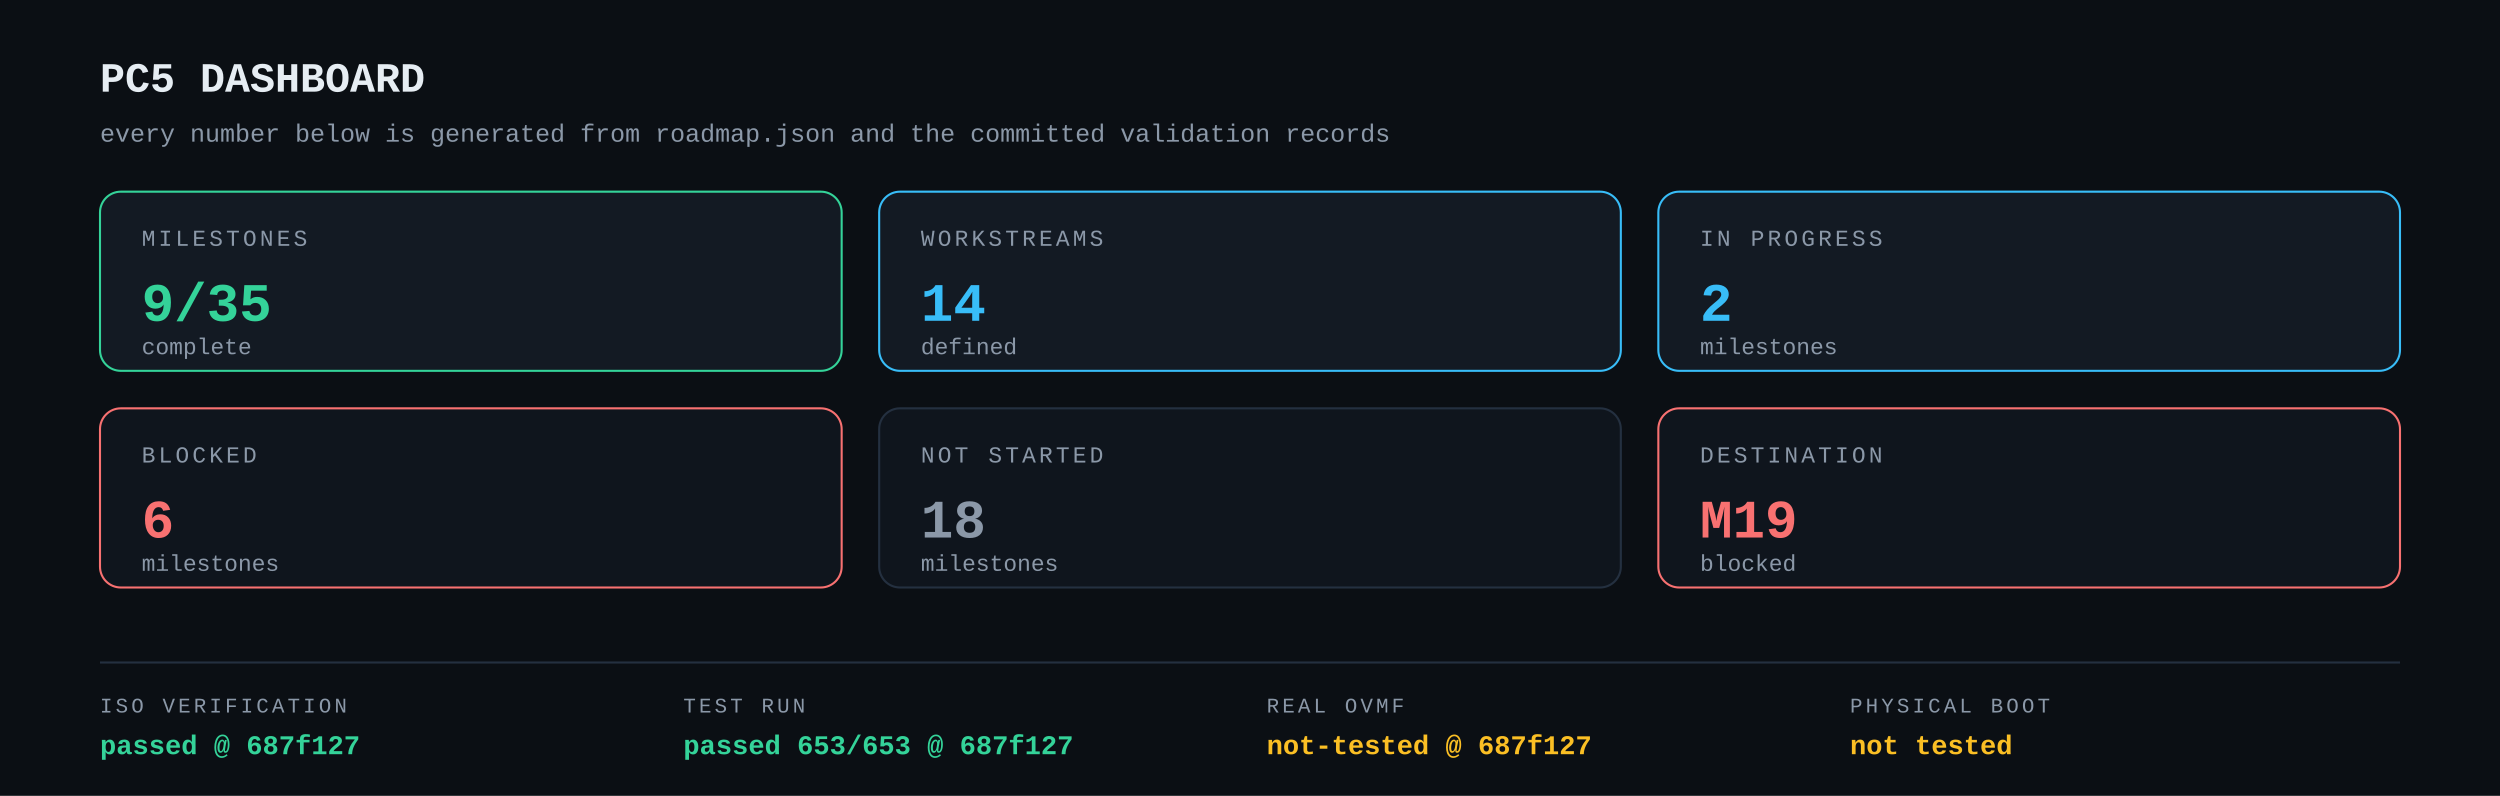
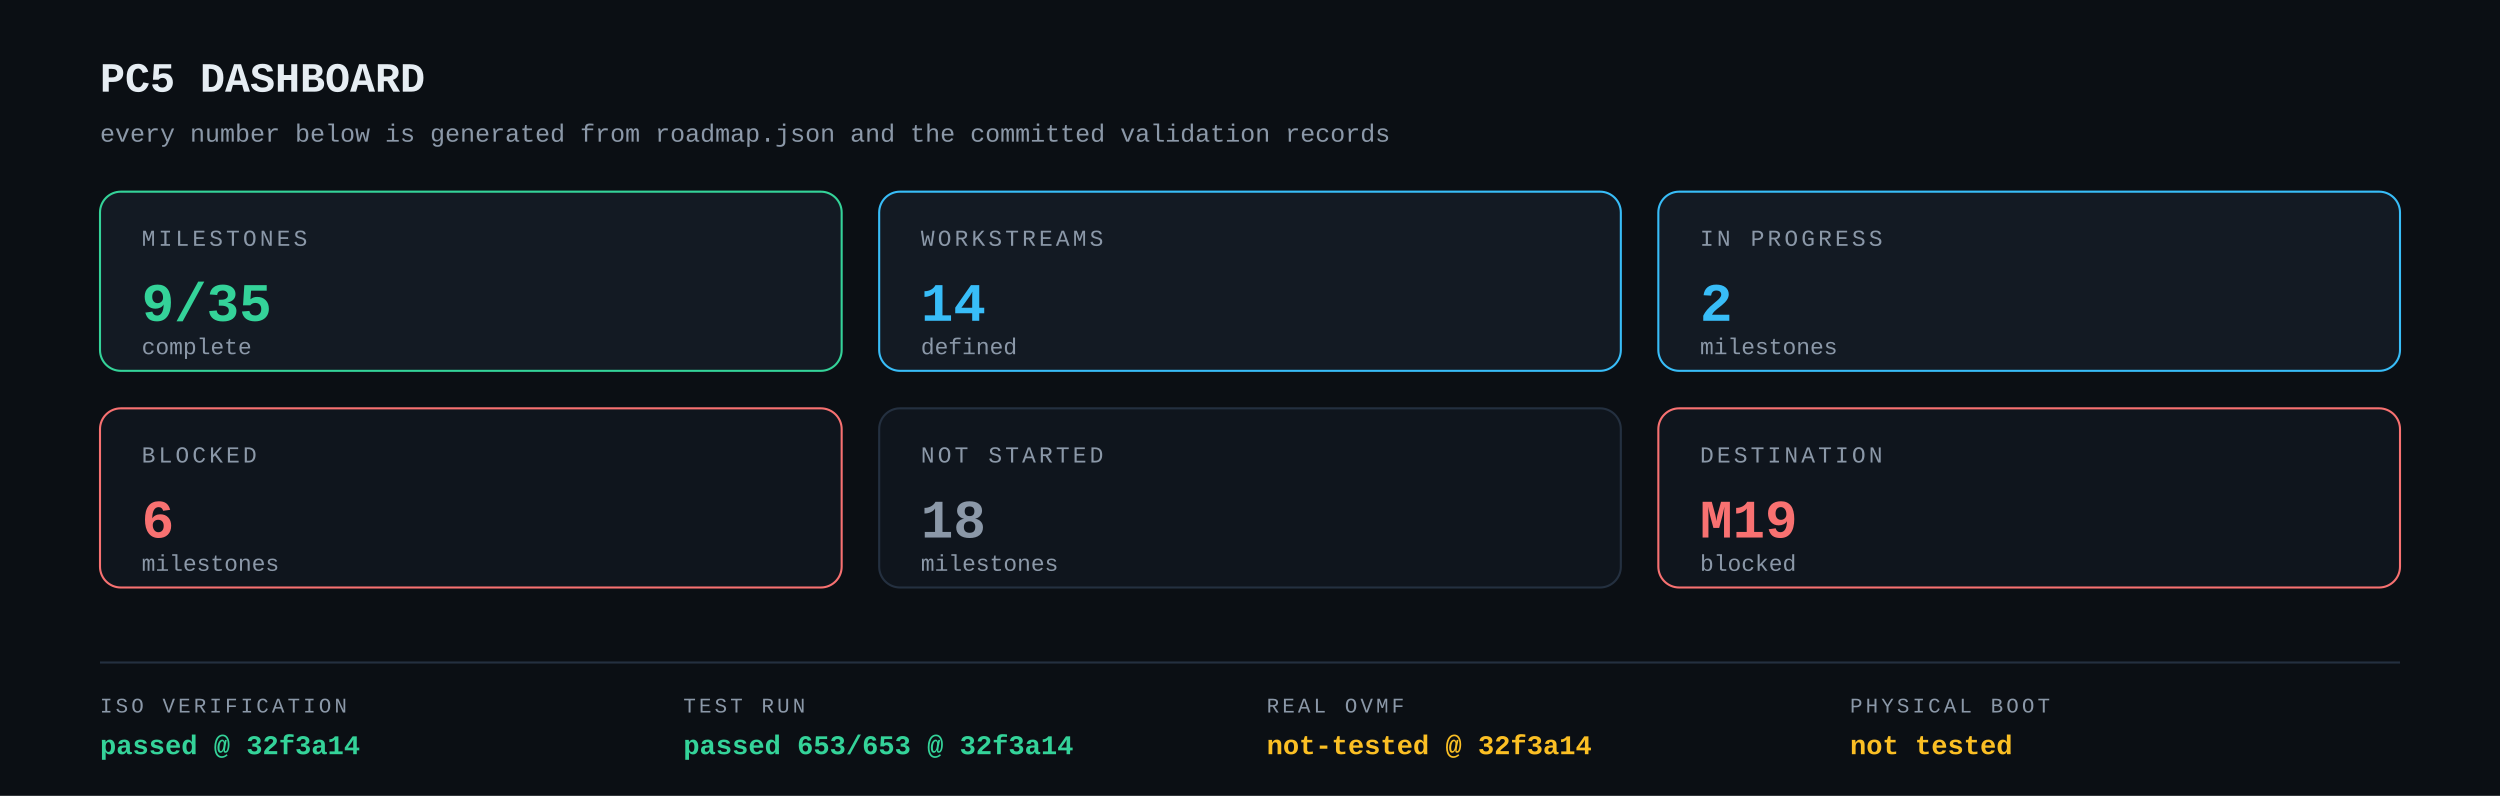
<svg xmlns="http://www.w3.org/2000/svg" width="1200" height="382" viewBox="0 0 1200 382" role="img" aria-labelledby="t d">
  <rect width="1200" height="382" fill="#0b0f14" />
  <text x="48" y="44" font-family="'JetBrains Mono','SFMono-Regular',Consolas,'Liberation Mono',Menlo,monospace" font-size="20" fill="#e6edf3" font-weight="bold" text-anchor="start">PC5 DASHBOARD</text>
  <text x="48" y="68" font-family="'JetBrains Mono','SFMono-Regular',Consolas,'Liberation Mono',Menlo,monospace" font-size="12" fill="#8b98a8" font-weight="normal" text-anchor="start">every number below is generated from roadmap.json and the committed validation records</text>
  <rect x="48" y="92" width="356" height="86" rx="10" fill="#131a23" stroke="#34d399" />
  <text x="68" y="118" font-family="'JetBrains Mono','SFMono-Regular',Consolas,'Liberation Mono',Menlo,monospace" font-size="11" fill="#8b98a8" font-weight="normal" text-anchor="start" letter-spacing="1.5">MILESTONES</text>
  <text x="68" y="154" font-family="'JetBrains Mono','SFMono-Regular',Consolas,'Liberation Mono',Menlo,monospace" font-size="26" fill="#34d399" font-weight="bold" text-anchor="start">9/35</text>
  <text x="68" y="170" font-family="'JetBrains Mono','SFMono-Regular',Consolas,'Liberation Mono',Menlo,monospace" font-size="11" fill="#8b98a8" font-weight="normal" text-anchor="start">complete</text>
  <rect x="422" y="92" width="356" height="86" rx="10" fill="#131a23" stroke="#38bdf8" />
  <text x="442" y="118" font-family="'JetBrains Mono','SFMono-Regular',Consolas,'Liberation Mono',Menlo,monospace" font-size="11" fill="#8b98a8" font-weight="normal" text-anchor="start" letter-spacing="1.5">WORKSTREAMS</text>
  <text x="442" y="154" font-family="'JetBrains Mono','SFMono-Regular',Consolas,'Liberation Mono',Menlo,monospace" font-size="26" fill="#38bdf8" font-weight="bold" text-anchor="start">14</text>
  <text x="442" y="170" font-family="'JetBrains Mono','SFMono-Regular',Consolas,'Liberation Mono',Menlo,monospace" font-size="11" fill="#8b98a8" font-weight="normal" text-anchor="start">defined</text>
  <rect x="796" y="92" width="356" height="86" rx="10" fill="#131a23" stroke="#38bdf8" />
  <text x="816" y="118" font-family="'JetBrains Mono','SFMono-Regular',Consolas,'Liberation Mono',Menlo,monospace" font-size="11" fill="#8b98a8" font-weight="normal" text-anchor="start" letter-spacing="1.5">IN PROGRESS</text>
  <text x="816" y="154" font-family="'JetBrains Mono','SFMono-Regular',Consolas,'Liberation Mono',Menlo,monospace" font-size="26" fill="#38bdf8" font-weight="bold" text-anchor="start">2</text>
  <text x="816" y="170" font-family="'JetBrains Mono','SFMono-Regular',Consolas,'Liberation Mono',Menlo,monospace" font-size="11" fill="#8b98a8" font-weight="normal" text-anchor="start">milestones</text>
  <rect x="48" y="196" width="356" height="86" rx="10" fill="#0f151d" stroke="#f87171" />
  <text x="68" y="222" font-family="'JetBrains Mono','SFMono-Regular',Consolas,'Liberation Mono',Menlo,monospace" font-size="11" fill="#8b98a8" font-weight="normal" text-anchor="start" letter-spacing="1.5">BLOCKED</text>
  <text x="68" y="258" font-family="'JetBrains Mono','SFMono-Regular',Consolas,'Liberation Mono',Menlo,monospace" font-size="26" fill="#f87171" font-weight="bold" text-anchor="start">6</text>
  <text x="68" y="274" font-family="'JetBrains Mono','SFMono-Regular',Consolas,'Liberation Mono',Menlo,monospace" font-size="11" fill="#8b98a8" font-weight="normal" text-anchor="start">milestones</text>
  <rect x="422" y="196" width="356" height="86" rx="10" fill="#0f151d" stroke="#243040" />
  <text x="442" y="222" font-family="'JetBrains Mono','SFMono-Regular',Consolas,'Liberation Mono',Menlo,monospace" font-size="11" fill="#8b98a8" font-weight="normal" text-anchor="start" letter-spacing="1.5">NOT STARTED</text>
  <text x="442" y="258" font-family="'JetBrains Mono','SFMono-Regular',Consolas,'Liberation Mono',Menlo,monospace" font-size="26" fill="#8b98a8" font-weight="bold" text-anchor="start">18</text>
  <text x="442" y="274" font-family="'JetBrains Mono','SFMono-Regular',Consolas,'Liberation Mono',Menlo,monospace" font-size="11" fill="#8b98a8" font-weight="normal" text-anchor="start">milestones</text>
  <rect x="796" y="196" width="356" height="86" rx="10" fill="#0f151d" stroke="#f87171" />
  <text x="816" y="222" font-family="'JetBrains Mono','SFMono-Regular',Consolas,'Liberation Mono',Menlo,monospace" font-size="11" fill="#8b98a8" font-weight="normal" text-anchor="start" letter-spacing="1.5">DESTINATION</text>
  <text x="816" y="258" font-family="'JetBrains Mono','SFMono-Regular',Consolas,'Liberation Mono',Menlo,monospace" font-size="26" fill="#f87171" font-weight="bold" text-anchor="start">M19</text>
  <text x="816" y="274" font-family="'JetBrains Mono','SFMono-Regular',Consolas,'Liberation Mono',Menlo,monospace" font-size="11" fill="#8b98a8" font-weight="normal" text-anchor="start">blocked</text>
  <line x1="48" y1="318" x2="1152" y2="318" stroke="#243040" />
  <text x="48" y="342" font-family="'JetBrains Mono','SFMono-Regular',Consolas,'Liberation Mono',Menlo,monospace" font-size="10" fill="#8b98a8" font-weight="normal" text-anchor="start" letter-spacing="1.5">ISO VERIFICATION</text>
-   <text x="48" y="362" font-family="'JetBrains Mono','SFMono-Regular',Consolas,'Liberation Mono',Menlo,monospace" font-size="13" fill="#34d399" font-weight="bold" text-anchor="start">passed @ 687f127</text>
+   <text x="48" y="362" font-family="'JetBrains Mono','SFMono-Regular',Consolas,'Liberation Mono',Menlo,monospace" font-size="13" fill="#34d399" font-weight="bold" text-anchor="start">passed @ 32f3a14</text>
  <text x="328" y="342" font-family="'JetBrains Mono','SFMono-Regular',Consolas,'Liberation Mono',Menlo,monospace" font-size="10" fill="#8b98a8" font-weight="normal" text-anchor="start" letter-spacing="1.5">TEST RUN</text>
-   <text x="328" y="362" font-family="'JetBrains Mono','SFMono-Regular',Consolas,'Liberation Mono',Menlo,monospace" font-size="13" fill="#34d399" font-weight="bold" text-anchor="start">passed 653/653 @ 687f127</text>
+   <text x="328" y="362" font-family="'JetBrains Mono','SFMono-Regular',Consolas,'Liberation Mono',Menlo,monospace" font-size="13" fill="#34d399" font-weight="bold" text-anchor="start">passed 653/653 @ 32f3a14</text>
  <text x="608" y="342" font-family="'JetBrains Mono','SFMono-Regular',Consolas,'Liberation Mono',Menlo,monospace" font-size="10" fill="#8b98a8" font-weight="normal" text-anchor="start" letter-spacing="1.5">REAL OVMF</text>
-   <text x="608" y="362" font-family="'JetBrains Mono','SFMono-Regular',Consolas,'Liberation Mono',Menlo,monospace" font-size="13" fill="#fbbf24" font-weight="bold" text-anchor="start">not-tested @ 687f127</text>
+   <text x="608" y="362" font-family="'JetBrains Mono','SFMono-Regular',Consolas,'Liberation Mono',Menlo,monospace" font-size="13" fill="#fbbf24" font-weight="bold" text-anchor="start">not-tested @ 32f3a14</text>
  <text x="888" y="342" font-family="'JetBrains Mono','SFMono-Regular',Consolas,'Liberation Mono',Menlo,monospace" font-size="10" fill="#8b98a8" font-weight="normal" text-anchor="start" letter-spacing="1.5">PHYSICAL BOOT</text>
  <text x="888" y="362" font-family="'JetBrains Mono','SFMono-Regular',Consolas,'Liberation Mono',Menlo,monospace" font-size="13" fill="#fbbf24" font-weight="bold" text-anchor="start">not tested</text>
</svg>
